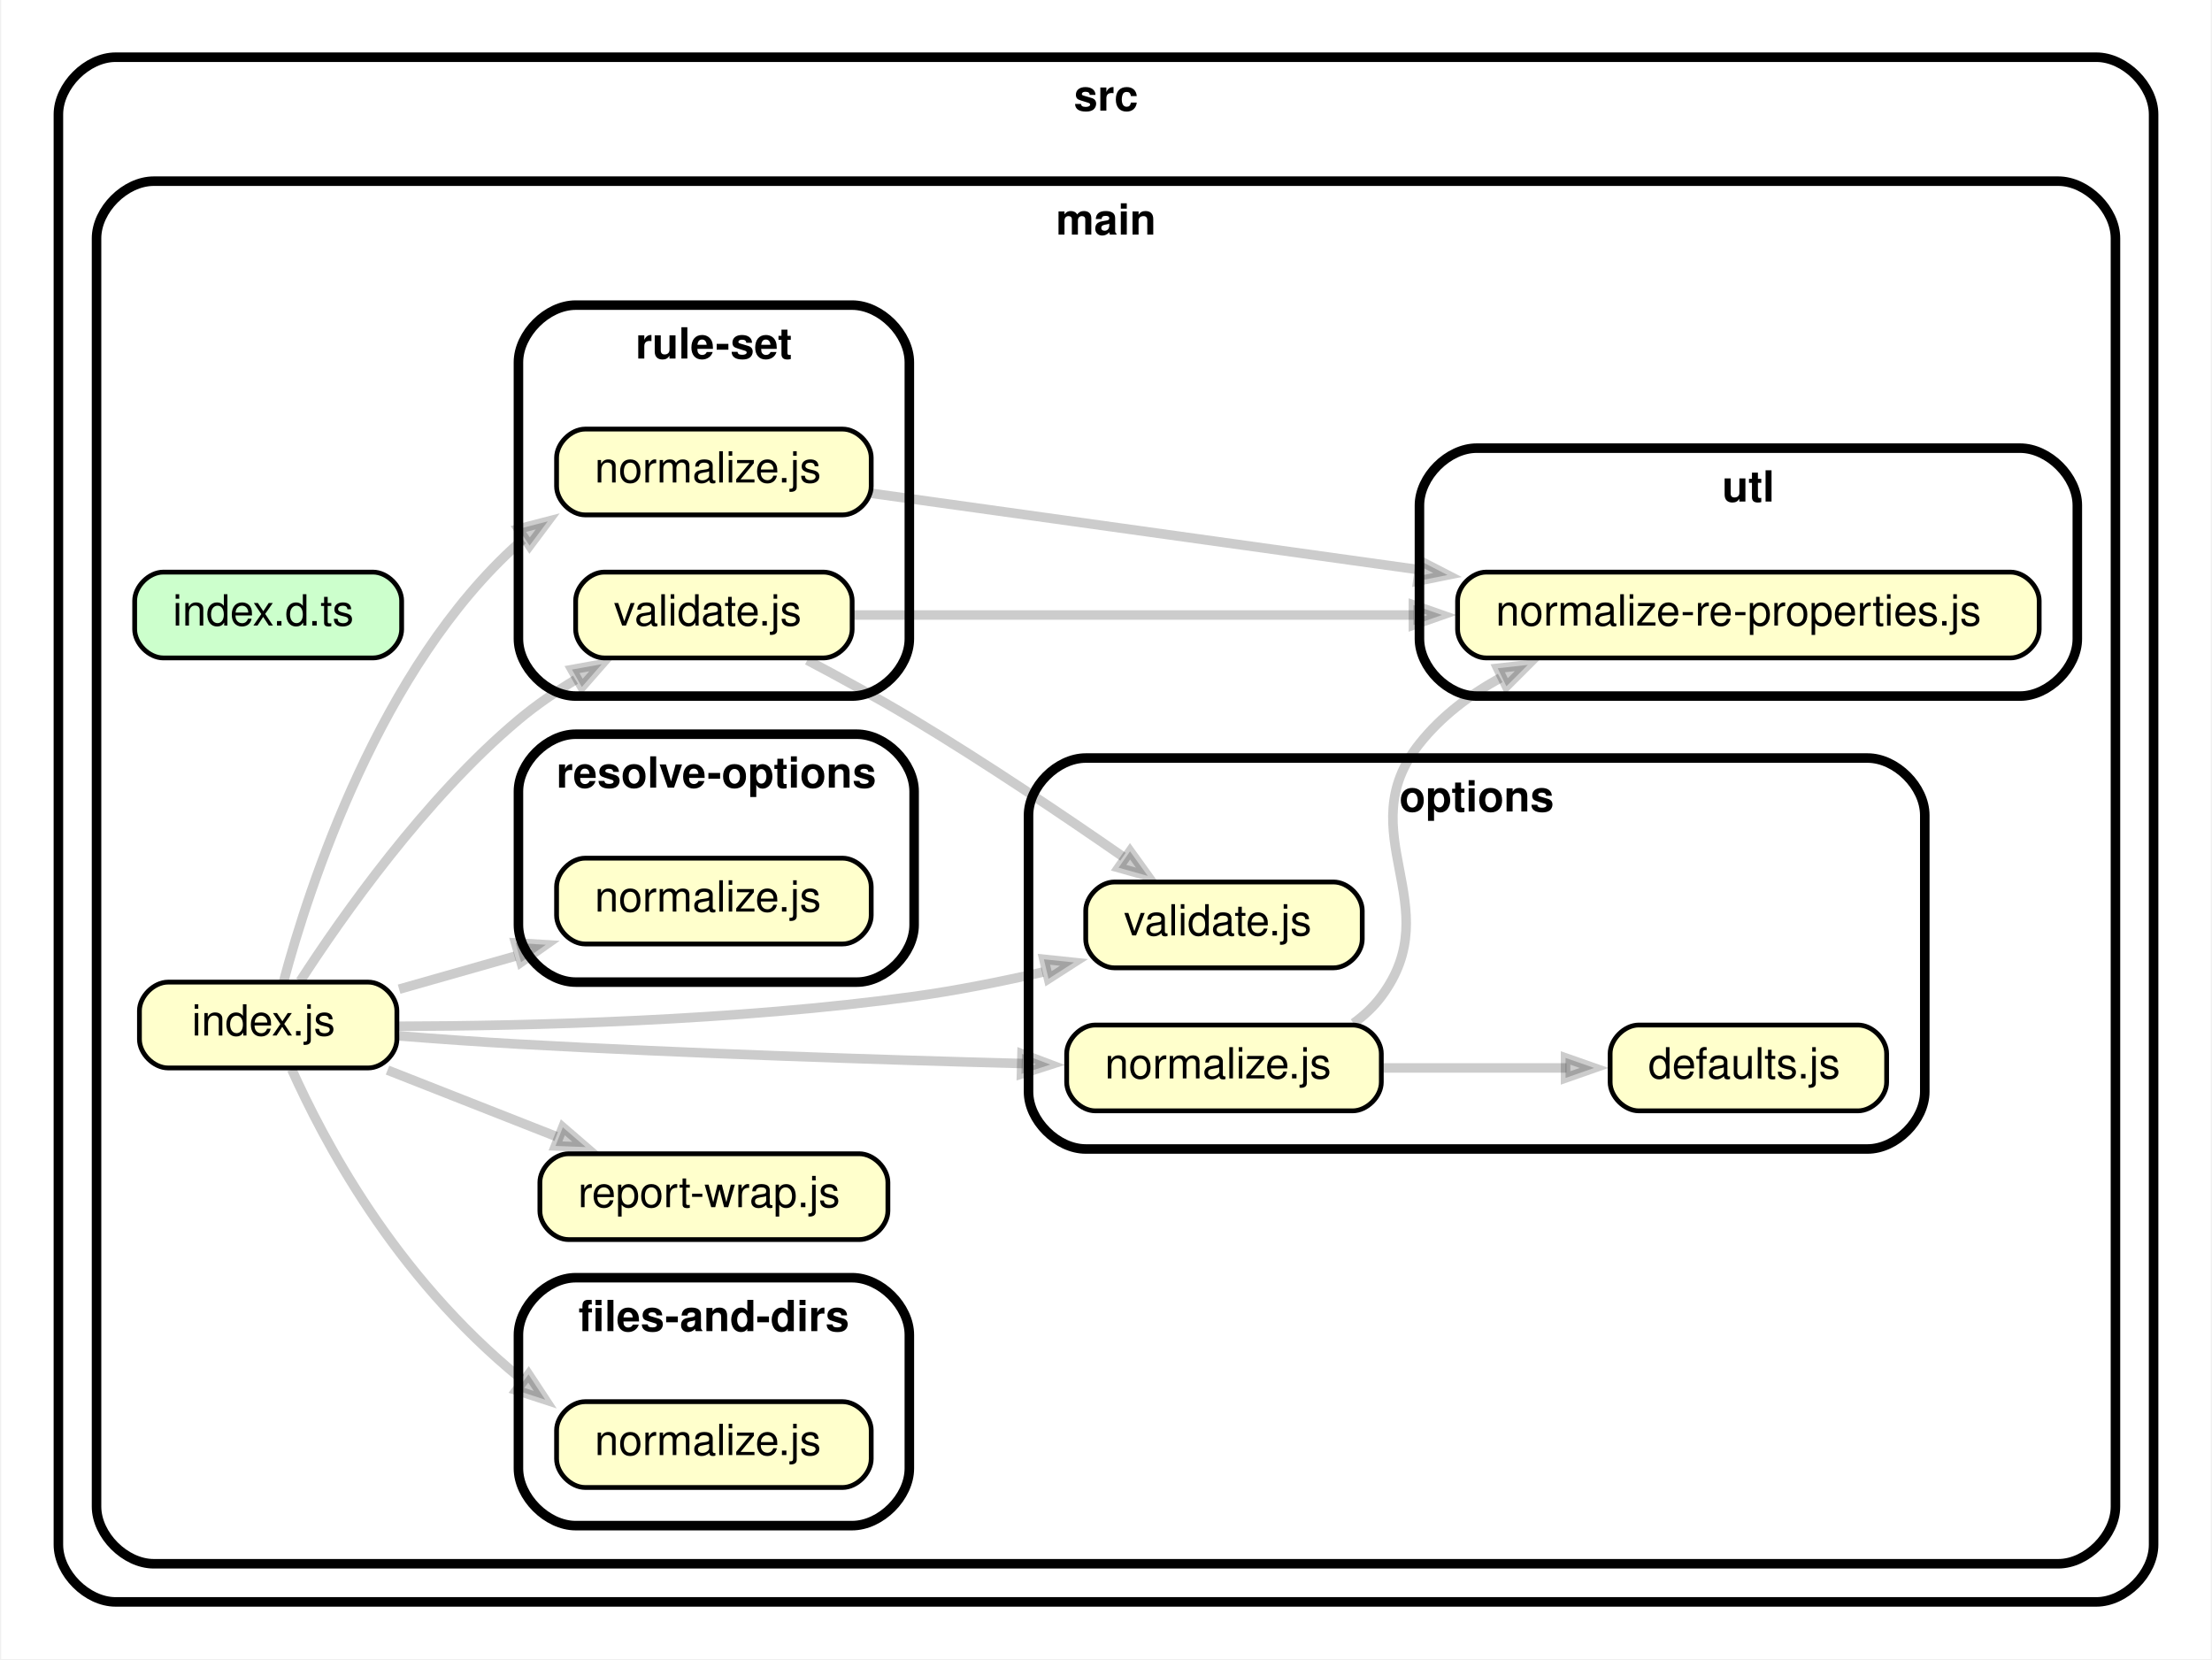
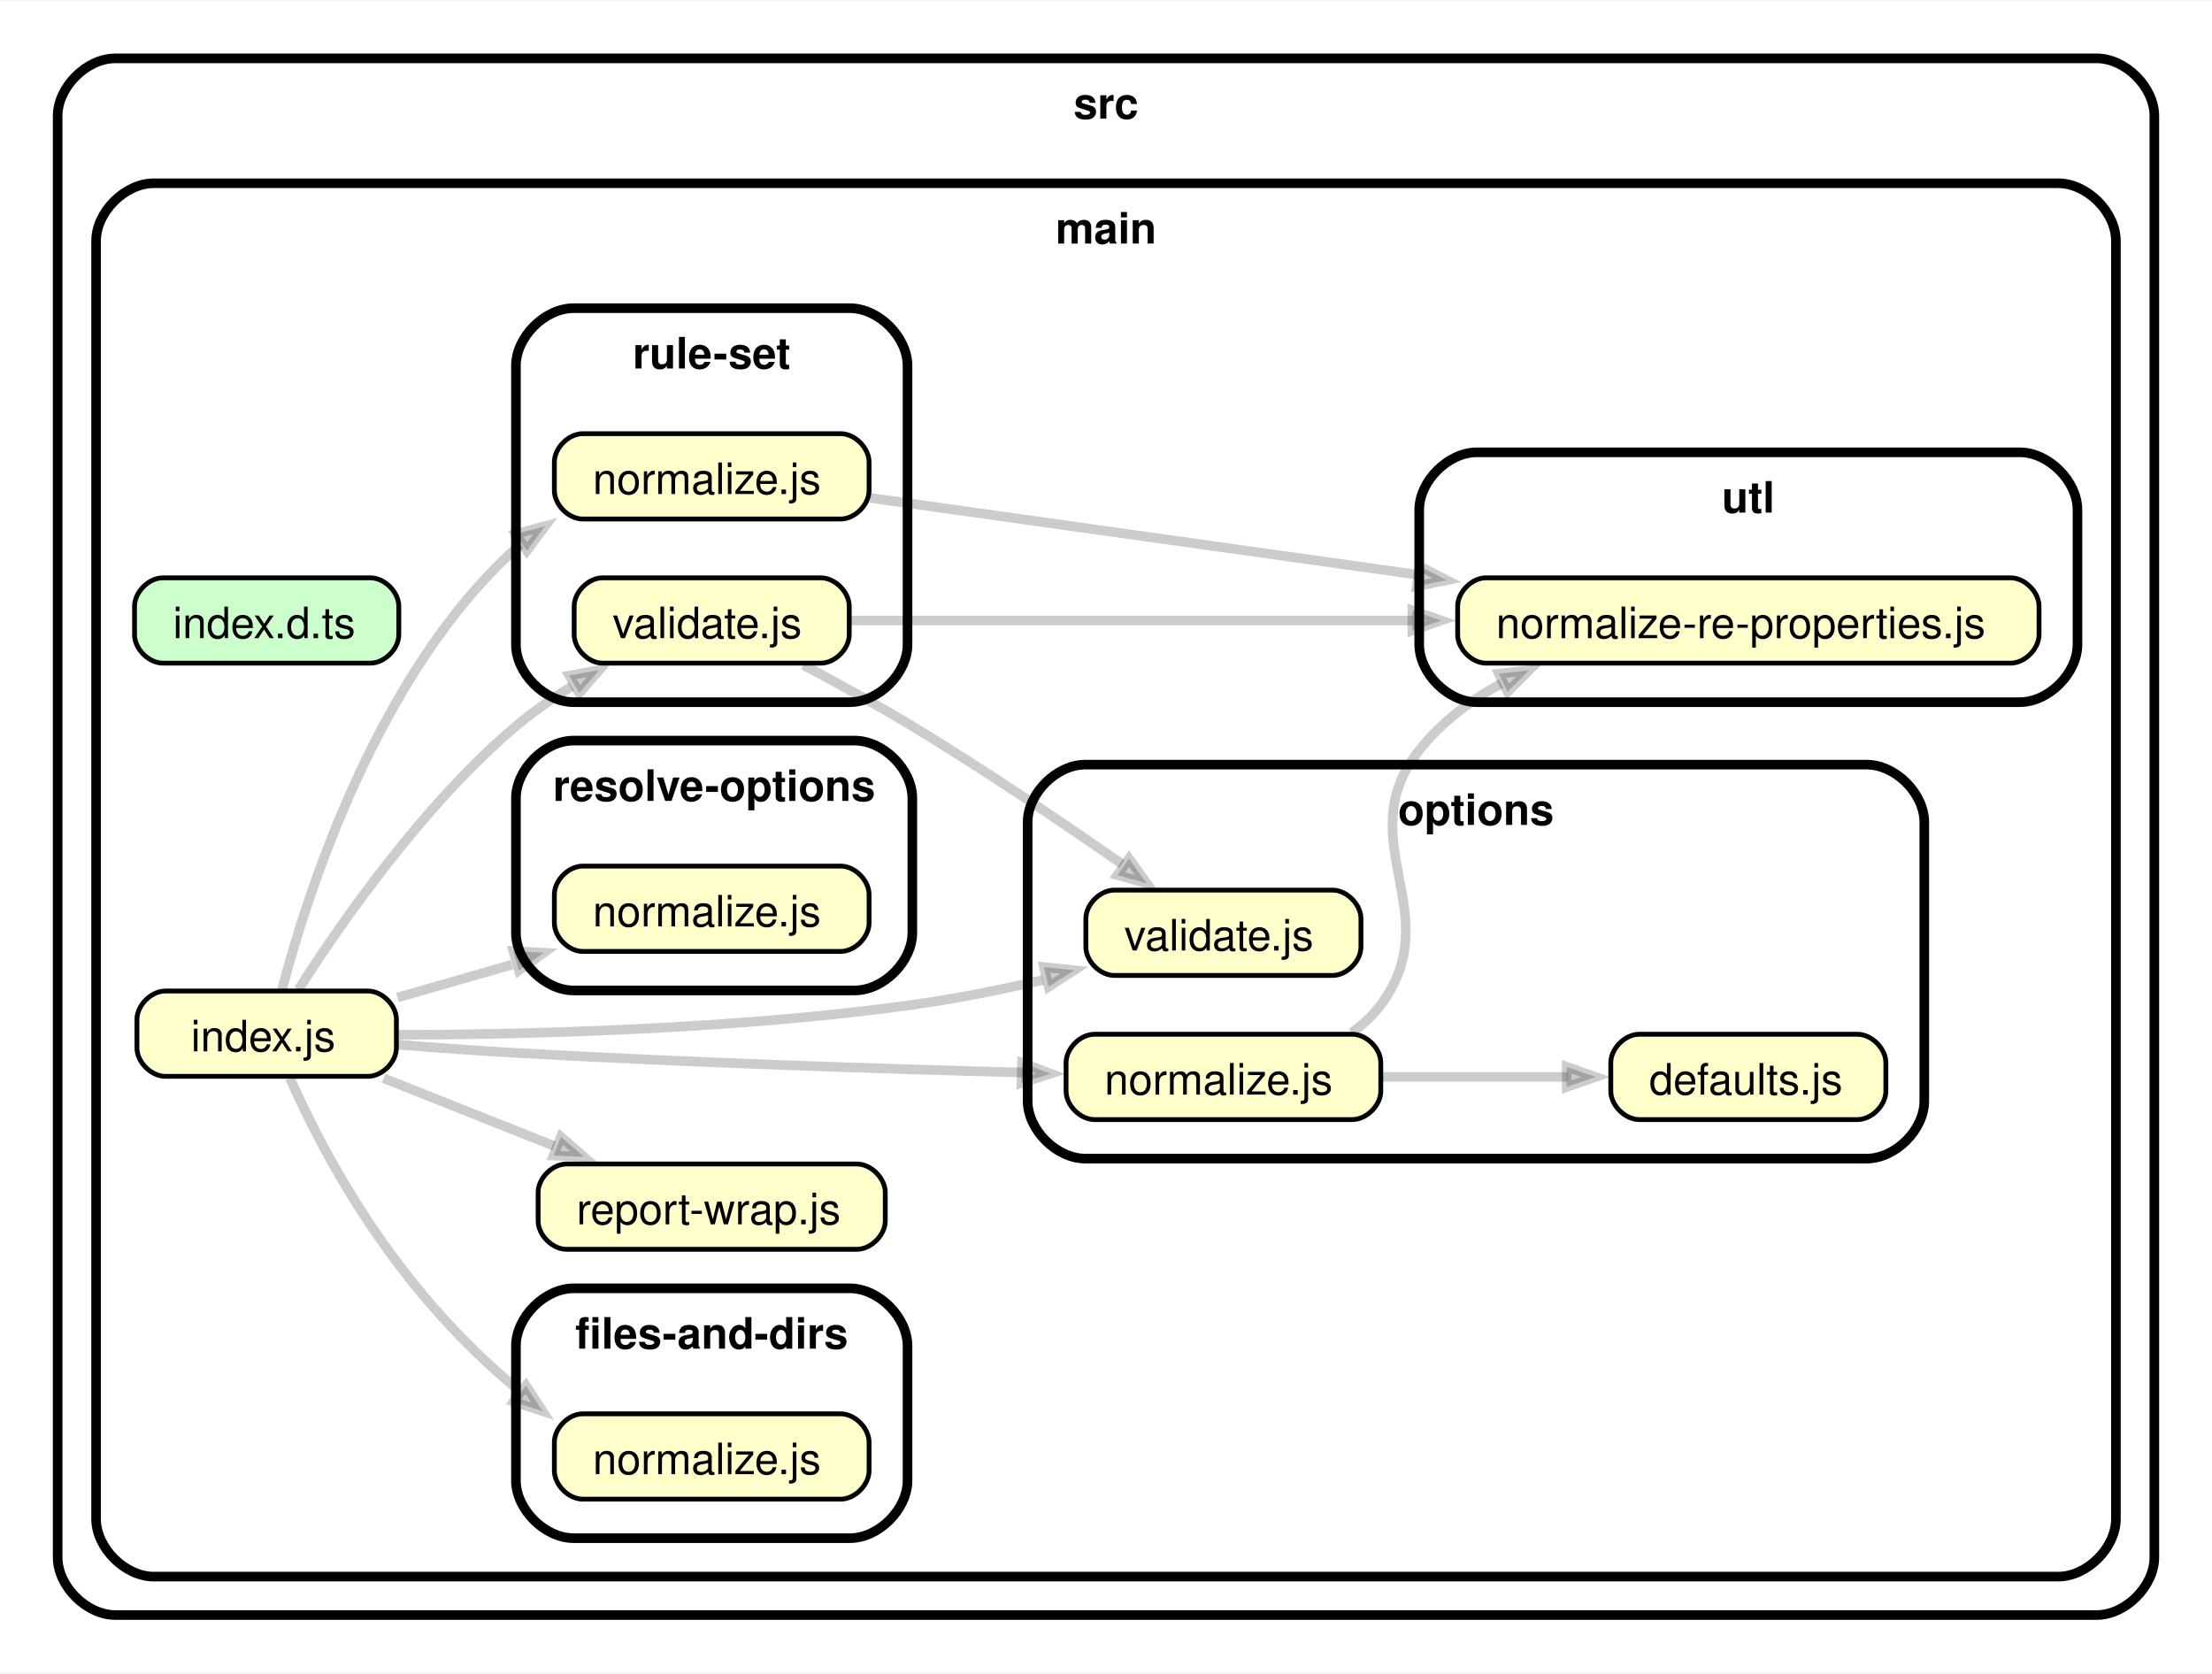
- <svg xmlns="http://www.w3.org/2000/svg" xmlns:xlink="http://www.w3.org/1999/xlink" width="464pt" height="348pt" viewBox="0.00 0.00 463.50 348.00">
+ <svg xmlns="http://www.w3.org/2000/svg" xmlns:xlink="http://www.w3.org/1999/xlink" width="460pt" height="348pt" viewBox="0.00 0.00 460.38 348.00">
  <g id="graph0" class="graph" transform="scale(1 1) rotate(0) translate(4 344)">
-     <polygon fill="white" stroke="none" points="-4,4 -4,-344 459.5,-344 459.5,4 -4,4" />
+     <polygon fill="white" stroke="none" points="-4,4 -4,-344 456.38,-344 456.38,4 -4,4" />
    <g id="clust1" class="cluster">
-       <path fill="#ffffff" stroke="black" stroke-width="2" d="M20,-8C20,-8 435.5,-8 435.5,-8 441.5,-8 447.5,-14 447.5,-20 447.5,-20 447.5,-320 447.5,-320 447.5,-326 441.5,-332 435.5,-332 435.5,-332 20,-332 20,-332 14,-332 8,-326 8,-320 8,-320 8,-20 8,-20 8,-14 14,-8 20,-8" />
-       <text text-anchor="middle" x="227.75" y="-320.8" font-family="Helvetica,sans-Serif" font-weight="bold" font-size="9.00">src</text>
+       <path fill="#ffffff" stroke="black" stroke-width="2" d="M20,-8C20,-8 432.38,-8 432.38,-8 438.38,-8 444.38,-14 444.38,-20 444.38,-20 444.38,-320 444.38,-320 444.38,-326 438.38,-332 432.38,-332 432.38,-332 20,-332 20,-332 14,-332 8,-326 8,-320 8,-320 8,-20 8,-20 8,-14 14,-8 20,-8" />
+       <text text-anchor="middle" x="226.19" y="-319.45" font-family="Helvetica,sans-Serif" font-weight="bold" font-size="9.00">src</text>
    </g>
    <g id="clust2" class="cluster">
-       <path fill="#ffffff" stroke="black" stroke-width="2" d="M28,-16C28,-16 427.5,-16 427.5,-16 433.5,-16 439.5,-22 439.5,-28 439.5,-28 439.5,-294 439.5,-294 439.5,-300 433.5,-306 427.5,-306 427.5,-306 28,-306 28,-306 22,-306 16,-300 16,-294 16,-294 16,-28 16,-28 16,-22 22,-16 28,-16" />
-       <text text-anchor="middle" x="227.75" y="-294.8" font-family="Helvetica,sans-Serif" font-weight="bold" font-size="9.00">main</text>
+       <path fill="#ffffff" stroke="black" stroke-width="2" d="M28,-16C28,-16 424.38,-16 424.38,-16 430.38,-16 436.38,-22 436.38,-28 436.38,-28 436.38,-294 436.38,-294 436.38,-300 430.38,-306 424.38,-306 424.38,-306 28,-306 28,-306 22,-306 16,-300 16,-294 16,-294 16,-28 16,-28 16,-22 22,-16 28,-16" />
+       <text text-anchor="middle" x="226.19" y="-293.45" font-family="Helvetica,sans-Serif" font-weight="bold" font-size="9.00">main</text>
    </g>
    <g id="clust3" class="cluster">
-       <path fill="#ffffff" stroke="black" stroke-width="2" d="M116.5,-24C116.5,-24 174.5,-24 174.5,-24 180.5,-24 186.5,-30 186.5,-36 186.5,-36 186.5,-64 186.5,-64 186.5,-70 180.5,-76 174.5,-76 174.5,-76 116.5,-76 116.5,-76 110.5,-76 104.5,-70 104.5,-64 104.5,-64 104.5,-36 104.5,-36 104.5,-30 110.5,-24 116.5,-24" />
-       <text text-anchor="middle" x="145.5" y="-64.8" font-family="Helvetica,sans-Serif" font-weight="bold" font-size="9.00">files-and-dirs</text>
+       <path fill="#ffffff" stroke="black" stroke-width="2" d="M115.38,-24C115.38,-24 172.88,-24 172.88,-24 178.88,-24 184.88,-30 184.88,-36 184.88,-36 184.88,-64 184.88,-64 184.88,-70 178.88,-76 172.88,-76 172.88,-76 115.38,-76 115.38,-76 109.38,-76 103.38,-70 103.38,-64 103.38,-64 103.38,-36 103.38,-36 103.38,-30 109.38,-24 115.38,-24" />
+       <text text-anchor="middle" x="144.12" y="-63.45" font-family="Helvetica,sans-Serif" font-weight="bold" font-size="9.00">files-and-dirs</text>
    </g>
    <g id="clust4" class="cluster">
-       <path fill="#ffffff" stroke="black" stroke-width="2" d="M223.5,-103C223.5,-103 387.5,-103 387.5,-103 393.5,-103 399.5,-109 399.5,-115 399.5,-115 399.5,-173 399.5,-173 399.5,-179 393.5,-185 387.5,-185 387.5,-185 223.5,-185 223.5,-185 217.5,-185 211.5,-179 211.5,-173 211.5,-173 211.5,-115 211.5,-115 211.5,-109 217.5,-103 223.5,-103" />
-       <text text-anchor="middle" x="305.5" y="-173.8" font-family="Helvetica,sans-Serif" font-weight="bold" font-size="9.00">options</text>
+       <path fill="#ffffff" stroke="black" stroke-width="2" d="M221.88,-103C221.88,-103 384.5,-103 384.5,-103 390.5,-103 396.5,-109 396.5,-115 396.5,-115 396.5,-173 396.5,-173 396.5,-179 390.5,-185 384.5,-185 384.5,-185 221.88,-185 221.88,-185 215.88,-185 209.88,-179 209.88,-173 209.88,-173 209.88,-115 209.88,-115 209.88,-109 215.88,-103 221.88,-103" />
+       <text text-anchor="middle" x="303.19" y="-172.45" font-family="Helvetica,sans-Serif" font-weight="bold" font-size="9.00">options</text>
    </g>
    <g id="clust5" class="cluster">
-       <path fill="#ffffff" stroke="black" stroke-width="2" d="M116.5,-138C116.5,-138 175.5,-138 175.5,-138 181.5,-138 187.5,-144 187.5,-150 187.5,-150 187.5,-178 187.5,-178 187.5,-184 181.5,-190 175.5,-190 175.5,-190 116.5,-190 116.5,-190 110.5,-190 104.5,-184 104.5,-178 104.5,-178 104.5,-150 104.5,-150 104.5,-144 110.5,-138 116.5,-138" />
-       <text text-anchor="middle" x="146" y="-178.8" font-family="Helvetica,sans-Serif" font-weight="bold" font-size="9.00">resolve-options</text>
+       <path fill="#ffffff" stroke="black" stroke-width="2" d="M115.38,-138C115.38,-138 173.88,-138 173.88,-138 179.88,-138 185.88,-144 185.88,-150 185.88,-150 185.88,-178 185.88,-178 185.88,-184 179.88,-190 173.88,-190 173.88,-190 115.38,-190 115.38,-190 109.38,-190 103.38,-184 103.38,-178 103.38,-178 103.38,-150 103.38,-150 103.38,-144 109.38,-138 115.38,-138" />
+       <text text-anchor="middle" x="144.62" y="-177.45" font-family="Helvetica,sans-Serif" font-weight="bold" font-size="9.00">resolve-options</text>
    </g>
    <g id="clust6" class="cluster">
-       <path fill="#ffffff" stroke="black" stroke-width="2" d="M116.5,-198C116.5,-198 174.5,-198 174.5,-198 180.5,-198 186.5,-204 186.5,-210 186.5,-210 186.5,-268 186.5,-268 186.5,-274 180.5,-280 174.5,-280 174.5,-280 116.5,-280 116.5,-280 110.5,-280 104.5,-274 104.5,-268 104.5,-268 104.5,-210 104.5,-210 104.5,-204 110.5,-198 116.5,-198" />
-       <text text-anchor="middle" x="145.5" y="-268.8" font-family="Helvetica,sans-Serif" font-weight="bold" font-size="9.00">rule-set</text>
+       <path fill="#ffffff" stroke="black" stroke-width="2" d="M115.38,-198C115.38,-198 172.88,-198 172.88,-198 178.88,-198 184.88,-204 184.88,-210 184.88,-210 184.88,-268 184.88,-268 184.88,-274 178.88,-280 172.88,-280 172.88,-280 115.38,-280 115.38,-280 109.38,-280 103.38,-274 103.38,-268 103.38,-268 103.38,-210 103.38,-210 103.38,-204 109.38,-198 115.38,-198" />
+       <text text-anchor="middle" x="144.12" y="-267.45" font-family="Helvetica,sans-Serif" font-weight="bold" font-size="9.00">rule-set</text>
    </g>
    <g id="clust7" class="cluster">
-       <path fill="#ffffff" stroke="black" stroke-width="2" d="M305.5,-198C305.5,-198 419.5,-198 419.5,-198 425.5,-198 431.5,-204 431.5,-210 431.5,-210 431.5,-238 431.5,-238 431.5,-244 425.5,-250 419.5,-250 419.5,-250 305.5,-250 305.5,-250 299.5,-250 293.5,-244 293.5,-238 293.5,-238 293.5,-210 293.5,-210 293.5,-204 299.5,-198 305.5,-198" />
-       <text text-anchor="middle" x="362.5" y="-238.8" font-family="Helvetica,sans-Serif" font-weight="bold" font-size="9.00">utl</text>
+       <path fill="#ffffff" stroke="black" stroke-width="2" d="M303.38,-198C303.38,-198 416.38,-198 416.38,-198 422.38,-198 428.38,-204 428.38,-210 428.38,-210 428.38,-238 428.38,-238 428.38,-244 422.38,-250 416.38,-250 416.38,-250 303.38,-250 303.38,-250 297.38,-250 291.38,-244 291.38,-238 291.38,-238 291.38,-210 291.38,-210 291.38,-204 297.38,-198 303.38,-198" />
+       <text text-anchor="middle" x="359.88" y="-237.45" font-family="Helvetica,sans-Serif" font-weight="bold" font-size="9.00">utl</text>
    </g>
    <g id="node1" class="node">
      <g id="a_node1">
        <a xlink:href="src/main/files-and-dirs/normalize.js" xlink:title="normalize.js">
-           <path fill="#ffffcc" stroke="black" d="M172.5,-50C172.5,-50 118.5,-50 118.5,-50 115.5,-50 112.5,-47 112.5,-44 112.5,-44 112.5,-38 112.5,-38 112.5,-35 115.5,-32 118.5,-32 118.5,-32 172.5,-32 172.5,-32 175.5,-32 178.5,-35 178.5,-38 178.5,-38 178.5,-44 178.5,-44 178.5,-47 175.5,-50 172.5,-50" />
-           <text text-anchor="start" x="120.5" y="-38.8" font-family="Helvetica,sans-Serif" font-size="9.00">normalize.js</text>
+           <path fill="#ffffcc" stroke="black" d="M170.96,-49.88C170.96,-49.88 117.29,-49.88 117.29,-49.88 114.33,-49.88 111.38,-46.92 111.38,-43.96 111.38,-43.96 111.38,-38.04 111.38,-38.04 111.38,-35.08 114.33,-32.12 117.29,-32.12 117.29,-32.12 170.96,-32.12 170.96,-32.12 173.92,-32.12 176.88,-35.08 176.88,-38.04 176.88,-38.04 176.88,-43.96 176.88,-43.96 176.88,-46.92 173.92,-49.88 170.96,-49.88" />
+           <text text-anchor="start" x="119.38" y="-37.33" font-family="Helvetica,sans-Serif" font-size="9.00">normalize.js</text>
        </a>
      </g>
    </g>
    <g id="node2" class="node">
      <g id="a_node2">
        <a xlink:href="src/main/index.d.ts" xlink:title="index.d.ts">
-           <path fill="#ccffcc" stroke="black" d="M74,-224C74,-224 30,-224 30,-224 27,-224 24,-221 24,-218 24,-218 24,-212 24,-212 24,-209 27,-206 30,-206 30,-206 74,-206 74,-206 77,-206 80,-209 80,-212 80,-212 80,-218 80,-218 80,-221 77,-224 74,-224" />
-           <text text-anchor="start" x="32" y="-212.8" font-family="Helvetica,sans-Serif" font-size="9.00">index.d.ts</text>
+           <path fill="#ccffcc" stroke="black" d="M73.08,-223.88C73.08,-223.88 29.92,-223.88 29.92,-223.88 26.96,-223.88 24,-220.92 24,-217.96 24,-217.96 24,-212.04 24,-212.04 24,-209.08 26.96,-206.12 29.92,-206.12 29.92,-206.12 73.08,-206.12 73.08,-206.12 76.04,-206.12 79,-209.08 79,-212.04 79,-212.04 79,-217.96 79,-217.96 79,-220.92 76.04,-223.88 73.08,-223.88" />
+           <text text-anchor="start" x="32" y="-211.32" font-family="Helvetica,sans-Serif" font-size="9.00">index.d.ts</text>
        </a>
      </g>
    </g>
    <g id="node3" class="node">
      <g id="a_node3">
        <a xlink:href="src/main/index.js" xlink:title="index.js">
-           <path fill="#ffffcc" stroke="black" d="M73,-138C73,-138 31,-138 31,-138 28,-138 25,-135 25,-132 25,-132 25,-126 25,-126 25,-123 28,-120 31,-120 31,-120 73,-120 73,-120 76,-120 79,-123 79,-126 79,-126 79,-132 79,-132 79,-135 76,-138 73,-138" />
-           <text text-anchor="start" x="36" y="-126.8" font-family="Helvetica,sans-Serif" font-size="9.00">index.js</text>
+           <path fill="#ffffcc" stroke="black" d="M72.58,-137.88C72.58,-137.88 30.42,-137.88 30.42,-137.88 27.46,-137.88 24.5,-134.92 24.5,-131.96 24.5,-131.96 24.5,-126.04 24.5,-126.04 24.5,-123.08 27.46,-120.12 30.42,-120.12 30.42,-120.12 72.58,-120.12 72.58,-120.12 75.54,-120.12 78.5,-123.08 78.5,-126.04 78.5,-126.04 78.5,-131.96 78.5,-131.96 78.5,-134.92 75.54,-137.88 72.58,-137.88" />
+           <text text-anchor="start" x="35.75" y="-125.33" font-family="Helvetica,sans-Serif" font-size="9.00">index.js</text>
        </a>
      </g>
    </g>
    <g id="edge1" class="edge">
-       <path fill="none" stroke="#000000" stroke-width="2" stroke-opacity="0.2" d="M56.94,-119.7C63.53,-105.12 78.17,-76.69 105.03,-54.82" />
-       <polygon fill="#000000" fill-opacity="0.2" stroke="#000000" stroke-width="2" stroke-opacity="0.2" points="106.62,-55.72 110.12,-50.41 104.08,-52.38 106.62,-55.72" />
+       <path fill="none" stroke="#000000" stroke-width="2" stroke-opacity="0.2" d="M56.36,-119.7C62.84,-105.14 77.25,-76.71 103.9,-54.83" />
+       <polygon fill="#000000" fill-opacity="0.2" stroke="#000000" stroke-width="2" stroke-opacity="0.2" points="105.46,-55.74 108.94,-50.42 102.9,-52.41 105.46,-55.74" />
    </g>
    <g id="node4" class="node">
      <g id="a_node4">
        <a xlink:href="src/main/options/normalize.js" xlink:title="normalize.js">
-           <path fill="#ffffcc" stroke="black" d="M279.5,-129C279.5,-129 225.5,-129 225.5,-129 222.5,-129 219.5,-126 219.5,-123 219.5,-123 219.5,-117 219.5,-117 219.5,-114 222.5,-111 225.5,-111 225.5,-111 279.5,-111 279.5,-111 282.5,-111 285.5,-114 285.5,-117 285.5,-117 285.5,-123 285.5,-123 285.5,-126 282.5,-129 279.5,-129" />
-           <text text-anchor="start" x="227.5" y="-117.8" font-family="Helvetica,sans-Serif" font-size="9.00">normalize.js</text>
+           <path fill="#ffffcc" stroke="black" d="M277.46,-128.88C277.46,-128.88 223.79,-128.88 223.79,-128.88 220.83,-128.88 217.88,-125.92 217.88,-122.96 217.88,-122.96 217.88,-117.04 217.88,-117.04 217.88,-114.08 220.83,-111.12 223.79,-111.12 223.79,-111.12 277.46,-111.12 277.46,-111.12 280.42,-111.12 283.38,-114.08 283.38,-117.04 283.38,-117.04 283.38,-122.96 283.38,-122.96 283.38,-125.92 280.42,-128.88 277.46,-128.88" />
+           <text text-anchor="start" x="225.88" y="-116.33" font-family="Helvetica,sans-Serif" font-size="9.00">normalize.js</text>
        </a>
      </g>
    </g>
    <g id="edge2" class="edge">
-       <path fill="none" stroke="#000000" stroke-width="2" stroke-opacity="0.2" d="M79.45,-126.72C87.49,-126.09 96.35,-125.45 104.5,-125 140.2,-123.01 180.82,-121.7 210.3,-120.92" />
-       <polygon fill="#000000" fill-opacity="0.2" stroke="#000000" stroke-width="2" stroke-opacity="0.2" points="210.13,-122.95 216.08,-120.7 210.02,-118.75 210.13,-122.95" />
+       <path fill="none" stroke="#000000" stroke-width="2" stroke-opacity="0.2" d="M78.89,-126.7C86.76,-126.08 95.41,-125.45 103.38,-125 139.01,-122.99 179.57,-121.68 208.92,-120.91" />
+       <polygon fill="#000000" fill-opacity="0.2" stroke="#000000" stroke-width="2" stroke-opacity="0.2" points="208.71,-122.94 214.65,-120.69 208.6,-118.74 208.71,-122.94" />
    </g>
    <g id="node5" class="node">
      <g id="a_node5">
        <a xlink:href="src/main/options/validate.js" xlink:title="validate.js">
-           <path fill="#ffffcc" stroke="black" d="M275.5,-159C275.5,-159 229.5,-159 229.5,-159 226.5,-159 223.5,-156 223.5,-153 223.5,-153 223.5,-147 223.5,-147 223.5,-144 226.5,-141 229.5,-141 229.5,-141 275.5,-141 275.5,-141 278.5,-141 281.5,-144 281.5,-147 281.5,-147 281.5,-153 281.5,-153 281.5,-156 278.5,-159 275.5,-159" />
-           <text text-anchor="start" x="231.5" y="-147.8" font-family="Helvetica,sans-Serif" font-size="9.00">validate.js</text>
+           <path fill="#ffffcc" stroke="black" d="M273.33,-158.88C273.33,-158.88 227.92,-158.88 227.92,-158.88 224.96,-158.88 222,-155.92 222,-152.96 222,-152.96 222,-147.04 222,-147.04 222,-144.08 224.96,-141.12 227.92,-141.12 227.92,-141.12 273.33,-141.12 273.33,-141.12 276.29,-141.12 279.25,-144.08 279.25,-147.04 279.25,-147.04 279.25,-152.96 279.25,-152.96 279.25,-155.92 276.29,-158.88 273.33,-158.88" />
+           <text text-anchor="start" x="230" y="-146.32" font-family="Helvetica,sans-Serif" font-size="9.00">validate.js</text>
        </a>
      </g>
    </g>
    <g id="edge3" class="edge">
-       <path fill="none" stroke="#000000" stroke-width="2" stroke-opacity="0.2" d="M79.42,-128.74C106.64,-128.8 150.22,-129.85 187.5,-135 196.32,-136.22 205.7,-138.09 214.49,-140.1" />
-       <polygon fill="#000000" fill-opacity="0.2" stroke="#000000" stroke-width="2" stroke-opacity="0.2" points="214.72,-142.79 221.04,-142.13 215.69,-138.7 214.72,-142.79" />
+       <path fill="none" stroke="#000000" stroke-width="2" stroke-opacity="0.2" d="M78.95,-128.75C105.96,-128.82 149.03,-129.88 185.88,-135 194.74,-136.23 204.19,-138.13 213.02,-140.16" />
+       <polygon fill="#000000" fill-opacity="0.2" stroke="#000000" stroke-width="2" stroke-opacity="0.2" points="213.27,-142.86 219.59,-142.21 214.25,-138.77 213.27,-142.86" />
    </g>
    <g id="node6" class="node">
      <g id="a_node6">
        <a xlink:href="src/main/report-wrap.js" xlink:title="report-wrap.js">
-           <path fill="#ffffcc" stroke="black" d="M176,-102C176,-102 115,-102 115,-102 112,-102 109,-99 109,-96 109,-96 109,-90 109,-90 109,-87 112,-84 115,-84 115,-84 176,-84 176,-84 179,-84 182,-87 182,-90 182,-90 182,-96 182,-96 182,-99 179,-102 176,-102" />
-           <text text-anchor="start" x="117" y="-90.8" font-family="Helvetica,sans-Serif" font-size="9.00">report-wrap.js</text>
+           <path fill="#ffffcc" stroke="black" d="M174.33,-101.88C174.33,-101.88 113.92,-101.88 113.92,-101.88 110.96,-101.88 108,-98.92 108,-95.96 108,-95.96 108,-90.04 108,-90.04 108,-87.08 110.96,-84.12 113.92,-84.12 113.92,-84.12 174.33,-84.12 174.33,-84.12 177.29,-84.12 180.25,-87.08 180.25,-90.04 180.25,-90.04 180.25,-95.96 180.25,-95.96 180.25,-98.92 177.29,-101.88 174.33,-101.88" />
+           <text text-anchor="start" x="116" y="-89.33" font-family="Helvetica,sans-Serif" font-size="9.00">report-wrap.js</text>
        </a>
      </g>
    </g>
    <g id="edge4" class="edge">
-       <path fill="none" stroke="#000000" stroke-width="2" stroke-opacity="0.2" d="M77.04,-119.54C87.86,-115.28 100.79,-110.2 112.43,-105.62" />
-       <polygon fill="#000000" fill-opacity="0.2" stroke="#000000" stroke-width="2" stroke-opacity="0.2" points="113.81,-107.55 118.62,-103.4 112.27,-103.64 113.81,-107.55" />
+       <path fill="none" stroke="#000000" stroke-width="2" stroke-opacity="0.2" d="M75.84,-119.73C86.64,-115.44 99.64,-110.27 111.33,-105.63" />
+       <polygon fill="#000000" fill-opacity="0.2" stroke="#000000" stroke-width="2" stroke-opacity="0.2" points="112.75,-107.53 117.55,-103.36 111.2,-103.63 112.75,-107.53" />
    </g>
    <g id="node7" class="node">
      <g id="a_node7">
        <a xlink:href="src/main/resolve-options/normalize.js" xlink:title="normalize.js">
-           <path fill="#ffffcc" stroke="black" d="M172.5,-164C172.5,-164 118.5,-164 118.5,-164 115.5,-164 112.5,-161 112.5,-158 112.5,-158 112.5,-152 112.5,-152 112.5,-149 115.5,-146 118.5,-146 118.5,-146 172.5,-146 172.5,-146 175.5,-146 178.5,-149 178.5,-152 178.5,-152 178.5,-158 178.5,-158 178.5,-161 175.5,-164 172.5,-164" />
-           <text text-anchor="start" x="120.5" y="-152.8" font-family="Helvetica,sans-Serif" font-size="9.00">normalize.js</text>
+           <path fill="#ffffcc" stroke="black" d="M170.96,-163.88C170.96,-163.88 117.29,-163.88 117.29,-163.88 114.33,-163.88 111.38,-160.92 111.38,-157.96 111.38,-157.96 111.38,-152.04 111.38,-152.04 111.38,-149.08 114.33,-146.12 117.29,-146.12 117.29,-146.12 170.96,-146.12 170.96,-146.12 173.92,-146.12 176.88,-149.08 176.88,-152.04 176.88,-152.04 176.88,-157.96 176.88,-157.96 176.88,-160.92 173.92,-163.88 170.96,-163.88" />
+           <text text-anchor="start" x="119.38" y="-151.32" font-family="Helvetica,sans-Serif" font-size="9.00">normalize.js</text>
        </a>
      </g>
    </g>
    <g id="edge5" class="edge">
-       <path fill="none" stroke="#000000" stroke-width="2" stroke-opacity="0.2" d="M79.47,-136.52C87.07,-138.68 95.53,-141.09 103.78,-143.43" />
-       <polygon fill="#000000" fill-opacity="0.2" stroke="#000000" stroke-width="2" stroke-opacity="0.2" points="103.91,-146.22 110.25,-145.84 105.05,-142.18 103.91,-146.22" />
+       <path fill="none" stroke="#000000" stroke-width="2" stroke-opacity="0.2" d="M78.71,-136.52C86.16,-138.66 94.45,-141.04 102.54,-143.36" />
+       <polygon fill="#000000" fill-opacity="0.2" stroke="#000000" stroke-width="2" stroke-opacity="0.2" points="102.84,-146.2 109.18,-145.84 104,-142.16 102.84,-146.2" />
    </g>
    <g id="node8" class="node">
      <g id="a_node8">
        <a xlink:href="src/main/rule-set/normalize.js" xlink:title="normalize.js">
-           <path fill="#ffffcc" stroke="black" d="M172.5,-254C172.5,-254 118.5,-254 118.5,-254 115.5,-254 112.5,-251 112.5,-248 112.5,-248 112.5,-242 112.5,-242 112.5,-239 115.5,-236 118.5,-236 118.5,-236 172.5,-236 172.5,-236 175.5,-236 178.5,-239 178.5,-242 178.5,-242 178.5,-248 178.5,-248 178.5,-251 175.5,-254 172.5,-254" />
-           <text text-anchor="start" x="120.5" y="-242.8" font-family="Helvetica,sans-Serif" font-size="9.00">normalize.js</text>
+           <path fill="#ffffcc" stroke="black" d="M170.96,-253.88C170.96,-253.88 117.29,-253.88 117.29,-253.88 114.33,-253.88 111.38,-250.92 111.38,-247.96 111.38,-247.96 111.38,-242.04 111.38,-242.04 111.38,-239.08 114.33,-236.12 117.29,-236.12 117.29,-236.12 170.96,-236.12 170.96,-236.12 173.92,-236.12 176.88,-239.08 176.88,-242.04 176.88,-242.04 176.88,-247.96 176.88,-247.96 176.88,-250.92 173.92,-253.88 170.96,-253.88" />
+           <text text-anchor="start" x="119.38" y="-241.32" font-family="Helvetica,sans-Serif" font-size="9.00">normalize.js</text>
        </a>
      </g>
    </g>
    <g id="edge6" class="edge">
-       <path fill="none" stroke="#000000" stroke-width="2" stroke-opacity="0.2" d="M55.26,-138.21C60.52,-157.82 75.43,-204.04 104.5,-230 104.8,-230.27 105.11,-230.54 105.43,-230.8" />
-       <polygon fill="#000000" fill-opacity="0.2" stroke="#000000" stroke-width="2" stroke-opacity="0.2" points="104.49,-233.05 110.65,-234.65 106.84,-229.56 104.49,-233.05" />
+       <path fill="none" stroke="#000000" stroke-width="2" stroke-opacity="0.2" d="M54.7,-138.2C59.84,-157.8 74.47,-204 103.38,-230 103.68,-230.27 103.98,-230.54 104.3,-230.8" />
+       <polygon fill="#000000" fill-opacity="0.2" stroke="#000000" stroke-width="2" stroke-opacity="0.2" points="103.31,-233.02 109.46,-234.64 105.66,-229.54 103.31,-233.02" />
    </g>
    <g id="node9" class="node">
      <g id="a_node9">
        <a xlink:href="src/main/rule-set/validate.js" xlink:title="validate.js">
-           <path fill="#ffffcc" stroke="black" d="M168.5,-224C168.5,-224 122.5,-224 122.5,-224 119.5,-224 116.5,-221 116.5,-218 116.5,-218 116.5,-212 116.5,-212 116.5,-209 119.5,-206 122.5,-206 122.5,-206 168.5,-206 168.5,-206 171.5,-206 174.5,-209 174.5,-212 174.5,-212 174.5,-218 174.5,-218 174.5,-221 171.5,-224 168.5,-224" />
-           <text text-anchor="start" x="124.5" y="-212.8" font-family="Helvetica,sans-Serif" font-size="9.00">validate.js</text>
+           <path fill="#ffffcc" stroke="black" d="M166.83,-223.88C166.83,-223.88 121.42,-223.88 121.42,-223.88 118.46,-223.88 115.5,-220.92 115.5,-217.96 115.5,-217.96 115.5,-212.04 115.5,-212.04 115.5,-209.08 118.46,-206.12 121.42,-206.12 121.42,-206.12 166.83,-206.12 166.83,-206.12 169.79,-206.12 172.75,-209.08 172.75,-212.04 172.75,-212.04 172.75,-217.96 172.75,-217.96 172.75,-220.92 169.79,-223.88 166.83,-223.88" />
+           <text text-anchor="start" x="123.5" y="-211.32" font-family="Helvetica,sans-Serif" font-size="9.00">validate.js</text>
        </a>
      </g>
    </g>
    <g id="edge7" class="edge">
-       <path fill="none" stroke="#000000" stroke-width="2" stroke-opacity="0.2" d="M58.72,-138.21C67.36,-151.56 84.83,-176.5 104.5,-193 108.14,-196.06 112.28,-198.89 116.47,-201.43" />
-       <polygon fill="#000000" fill-opacity="0.2" stroke="#000000" stroke-width="2" stroke-opacity="0.2" points="115.73,-203.56 121.99,-204.69 117.8,-199.91 115.73,-203.56" />
+       <path fill="none" stroke="#000000" stroke-width="2" stroke-opacity="0.2" d="M58.13,-138.21C66.64,-151.56 83.87,-176.5 103.38,-193 106.9,-195.98 110.89,-198.75 114.94,-201.24" />
+       <polygon fill="#000000" fill-opacity="0.2" stroke="#000000" stroke-width="2" stroke-opacity="0.2" points="114.47,-203.54 120.73,-204.69 116.56,-199.89 114.47,-203.54" />
    </g>
    <g id="node10" class="node">
      <g id="a_node10">
        <a xlink:href="src/main/options/defaults.js" xlink:title="defaults.js">
-           <path fill="#ffffcc" stroke="black" d="M385.5,-129C385.5,-129 339.5,-129 339.5,-129 336.5,-129 333.5,-126 333.5,-123 333.5,-123 333.5,-117 333.5,-117 333.5,-114 336.5,-111 339.5,-111 339.5,-111 385.5,-111 385.5,-111 388.5,-111 391.5,-114 391.5,-117 391.5,-117 391.5,-123 391.5,-123 391.5,-126 388.5,-129 385.5,-129" />
-           <text text-anchor="start" x="341.5" y="-117.8" font-family="Helvetica,sans-Serif" font-size="9.00">defaults.js</text>
+           <path fill="#ffffcc" stroke="black" d="M382.58,-128.88C382.58,-128.88 337.17,-128.88 337.17,-128.88 334.21,-128.88 331.25,-125.92 331.25,-122.96 331.25,-122.96 331.25,-117.04 331.25,-117.04 331.25,-114.08 334.21,-111.12 337.17,-111.12 337.17,-111.12 382.58,-111.12 382.58,-111.12 385.54,-111.12 388.5,-114.08 388.5,-117.04 388.5,-117.04 388.5,-122.96 388.5,-122.96 388.5,-125.92 385.54,-128.88 382.58,-128.88" />
+           <text text-anchor="start" x="339.25" y="-116.33" font-family="Helvetica,sans-Serif" font-size="9.00">defaults.js</text>
        </a>
      </g>
    </g>
    <g id="edge9" class="edge">
-       <path fill="none" stroke="#000000" stroke-width="2" stroke-opacity="0.2" d="M285.9,-120C298,-120 311.83,-120 324.33,-120" />
-       <polygon fill="#000000" fill-opacity="0.2" stroke="#000000" stroke-width="2" stroke-opacity="0.2" points="324.15,-122.1 330.15,-120 324.15,-117.9 324.15,-122.1" />
+       <path fill="none" stroke="#000000" stroke-width="2" stroke-opacity="0.2" d="M283.8,-120C295.92,-120 309.78,-120 322.27,-120" />
+       <polygon fill="#000000" fill-opacity="0.2" stroke="#000000" stroke-width="2" stroke-opacity="0.2" points="322.08,-122.1 328.08,-120 322.08,-117.9 322.08,-122.1" />
    </g>
    <g id="node11" class="node">
      <g id="a_node11">
        <a xlink:href="src/main/utl/normalize-re-properties.js" xlink:title="normalize-re-properties.js">
-           <path fill="#ffffcc" stroke="black" d="M417.5,-224C417.5,-224 307.5,-224 307.5,-224 304.5,-224 301.5,-221 301.5,-218 301.5,-218 301.5,-212 301.5,-212 301.5,-209 304.5,-206 307.5,-206 307.5,-206 417.5,-206 417.5,-206 420.5,-206 423.5,-209 423.5,-212 423.5,-212 423.5,-218 423.5,-218 423.5,-221 420.5,-224 417.5,-224" />
-           <text text-anchor="start" x="309.5" y="-212.8" font-family="Helvetica,sans-Serif" font-size="9.00">normalize-re-properties.js</text>
+           <path fill="#ffffcc" stroke="black" d="M414.46,-223.88C414.46,-223.88 305.29,-223.88 305.29,-223.88 302.33,-223.88 299.38,-220.92 299.38,-217.96 299.38,-217.96 299.38,-212.04 299.38,-212.04 299.38,-209.08 302.33,-206.12 305.29,-206.12 305.29,-206.12 414.46,-206.12 414.46,-206.12 417.42,-206.12 420.38,-209.08 420.38,-212.04 420.38,-212.04 420.38,-217.96 420.38,-217.96 420.38,-220.92 417.42,-223.88 414.46,-223.88" />
+           <text text-anchor="start" x="307.38" y="-211.32" font-family="Helvetica,sans-Serif" font-size="9.00">normalize-re-properties.js</text>
        </a>
      </g>
    </g>
    <g id="edge8" class="edge">
-       <path fill="none" stroke="#000000" stroke-width="2" stroke-opacity="0.2" d="M279.67,-129.37C281.88,-130.97 283.89,-132.84 285.5,-135 299.75,-154.09 278.68,-169.35 293.5,-188 298.04,-193.72 303.98,-198.23 310.44,-201.79" />
-       <polygon fill="#000000" fill-opacity="0.2" stroke="#000000" stroke-width="2" stroke-opacity="0.2" points="309.92,-203.83 316.23,-204.54 311.74,-200.05 309.92,-203.83" />
+       <path fill="none" stroke="#000000" stroke-width="2" stroke-opacity="0.2" d="M277.29,-129.18C279.6,-130.82 281.7,-132.75 283.38,-135 297.59,-154.11 276.58,-169.33 291.38,-188 295.94,-193.76 301.92,-198.3 308.43,-201.87" />
+       <polygon fill="#000000" fill-opacity="0.2" stroke="#000000" stroke-width="2" stroke-opacity="0.2" points="307.95,-203.93 314.27,-204.63 309.77,-200.14 307.95,-203.93" />
    </g>
    <g id="edge10" class="edge">
-       <path fill="none" stroke="#000000" stroke-width="2" stroke-opacity="0.2" d="M178.69,-240.51C208.75,-236.31 254.59,-229.92 292.85,-224.58" />
-       <polygon fill="#000000" fill-opacity="0.2" stroke="#000000" stroke-width="2" stroke-opacity="0.2" points="293.74,-226.3 299.39,-223.39 293.16,-222.14 293.74,-226.3" />
+       <path fill="none" stroke="#000000" stroke-width="2" stroke-opacity="0.2" d="M177.13,-240.51C207.01,-236.31 252.59,-229.92 290.63,-224.58" />
+       <polygon fill="#000000" fill-opacity="0.2" stroke="#000000" stroke-width="2" stroke-opacity="0.2" points="291.47,-226.3 297.12,-223.39 290.88,-222.14 291.47,-226.3" />
    </g>
    <g id="edge11" class="edge">
-       <path fill="none" stroke="#000000" stroke-width="2" stroke-opacity="0.2" d="M165.09,-205.53C172.19,-201.78 180.3,-197.33 187.5,-193 202.5,-183.96 218.89,-172.93 231.32,-164.3" />
-       <polygon fill="#000000" fill-opacity="0.2" stroke="#000000" stroke-width="2" stroke-opacity="0.2" points="232.79,-165.44 236.51,-160.28 230.39,-162 232.79,-165.44" />
+       <path fill="none" stroke="#000000" stroke-width="2" stroke-opacity="0.2" d="M163.19,-205.74C170.34,-201.94 178.58,-197.41 185.88,-193 200.82,-183.96 217.14,-172.92 229.53,-164.3" />
+       <polygon fill="#000000" fill-opacity="0.2" stroke="#000000" stroke-width="2" stroke-opacity="0.2" points="230.98,-165.44 234.68,-160.28 228.57,-162 230.98,-165.44" />
    </g>
    <g id="edge12" class="edge">
-       <path fill="none" stroke="#000000" stroke-width="2" stroke-opacity="0.2" d="M174.61,-215C204.34,-215 252.39,-215 292.32,-215" />
-       <polygon fill="#000000" fill-opacity="0.2" stroke="#000000" stroke-width="2" stroke-opacity="0.2" points="292.23,-217.1 298.23,-215 292.23,-212.9 292.23,-217.1" />
+       <path fill="none" stroke="#000000" stroke-width="2" stroke-opacity="0.2" d="M173.07,-215C202.63,-215 250.4,-215 290.1,-215" />
+       <polygon fill="#000000" fill-opacity="0.2" stroke="#000000" stroke-width="2" stroke-opacity="0.2" points="289.96,-217.1 295.96,-215 289.96,-212.9 289.96,-217.1" />
    </g>
  </g>
</svg>
